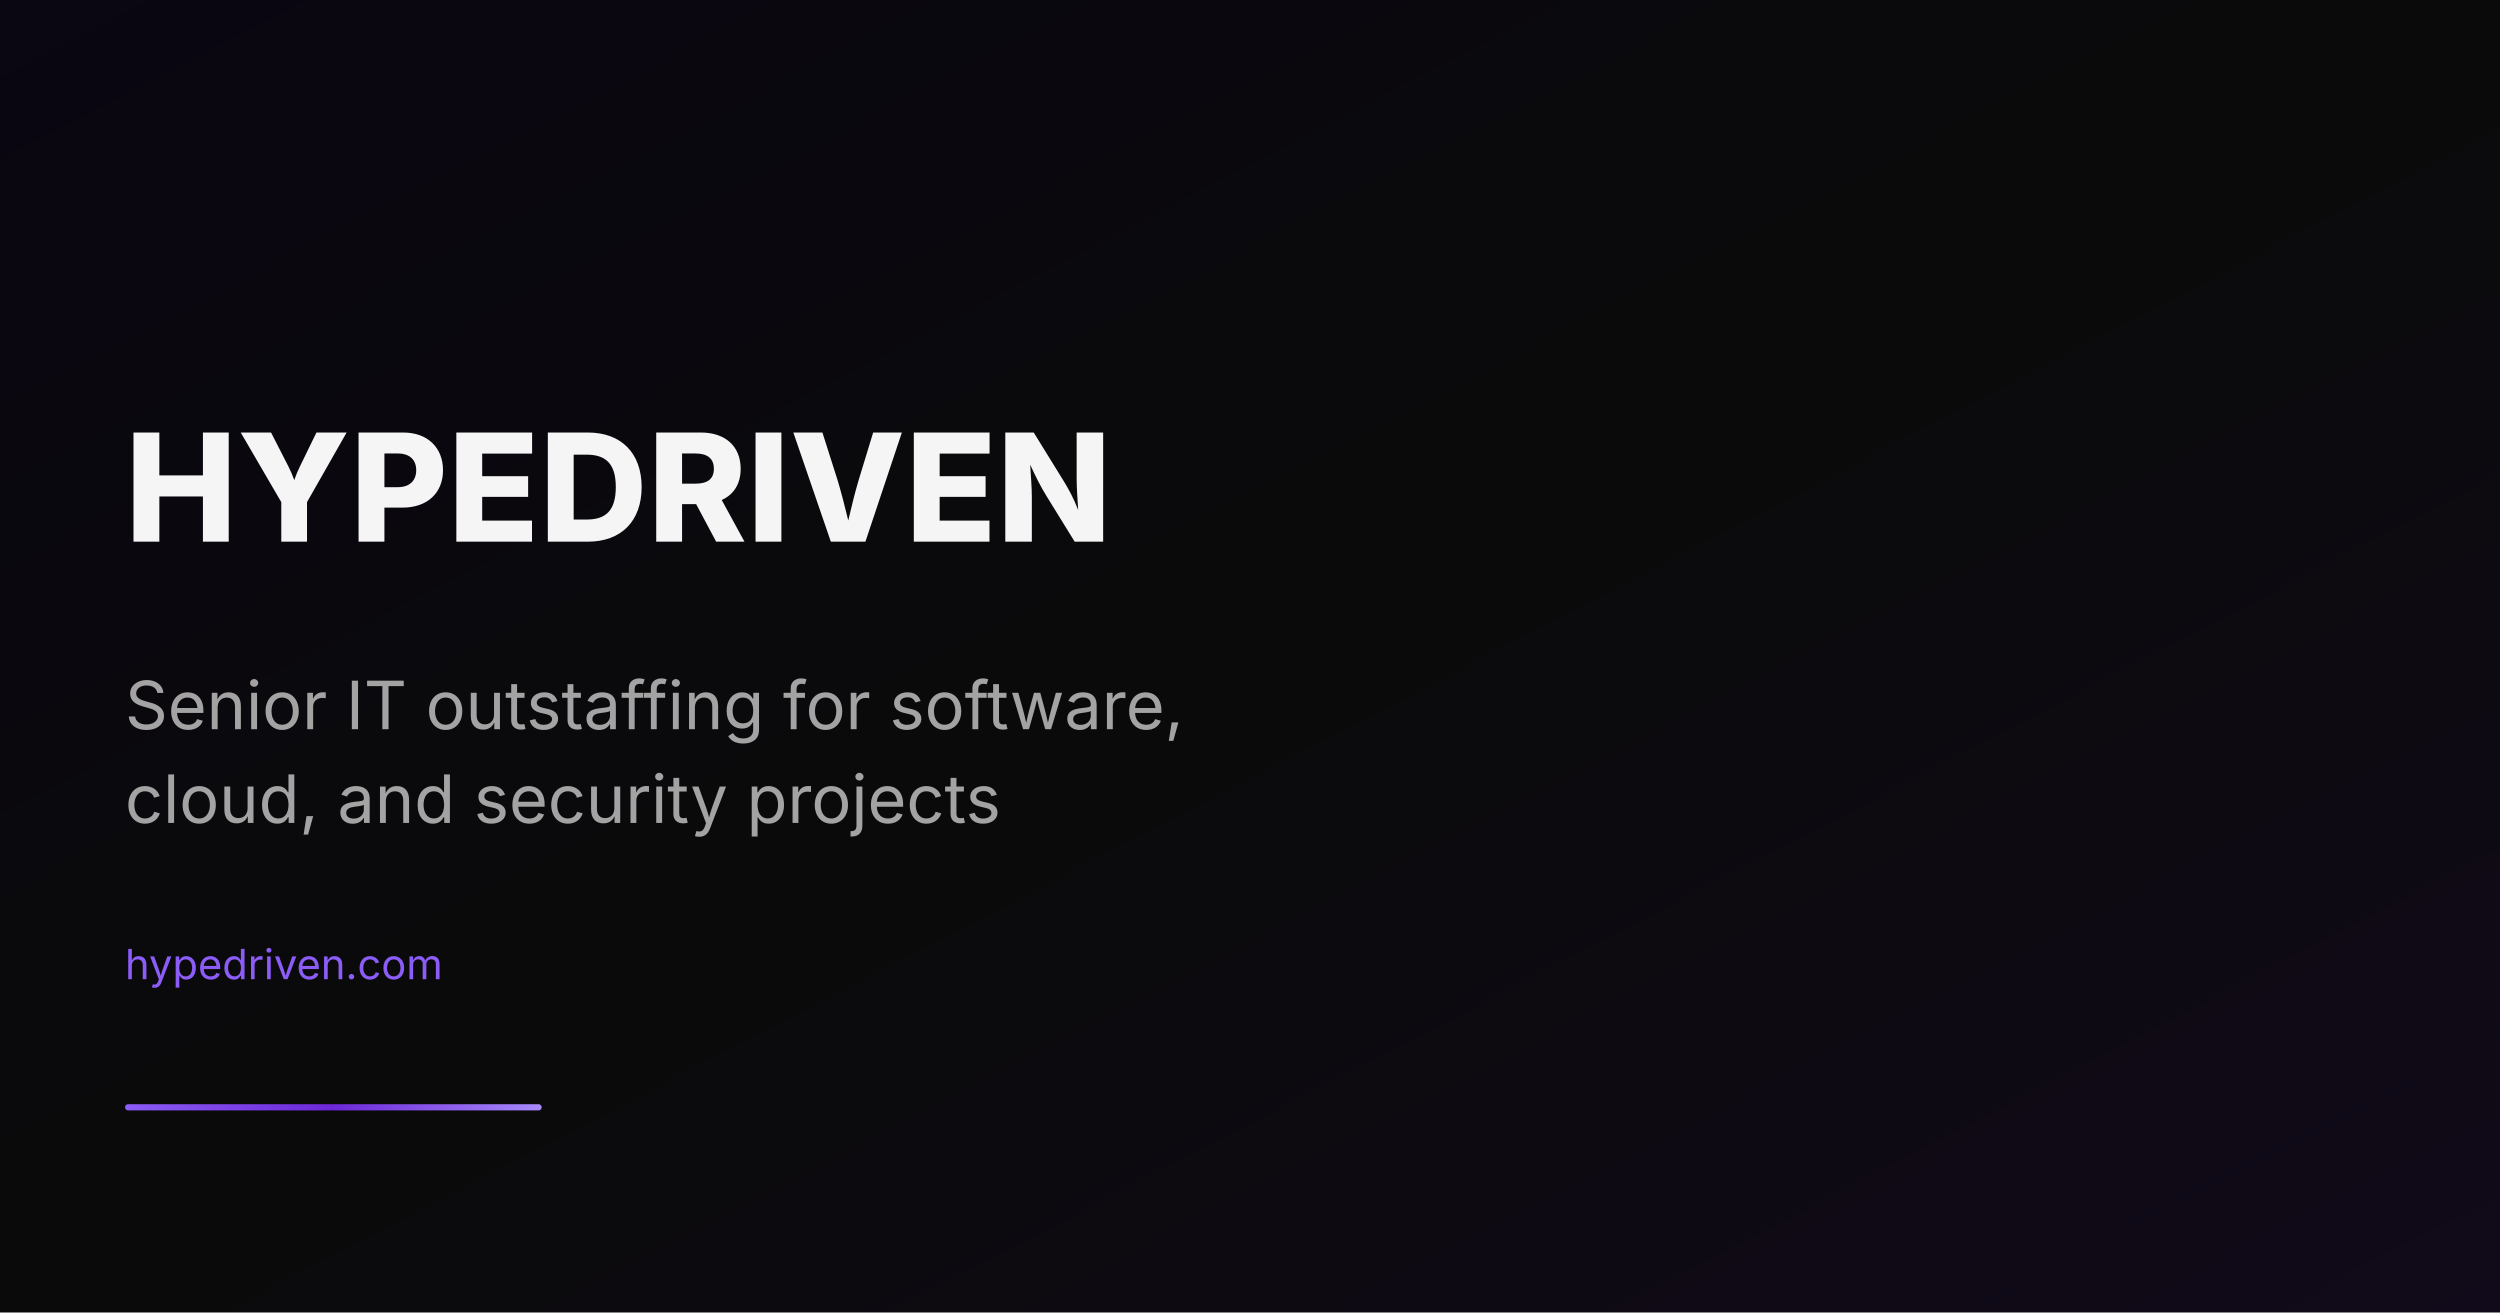
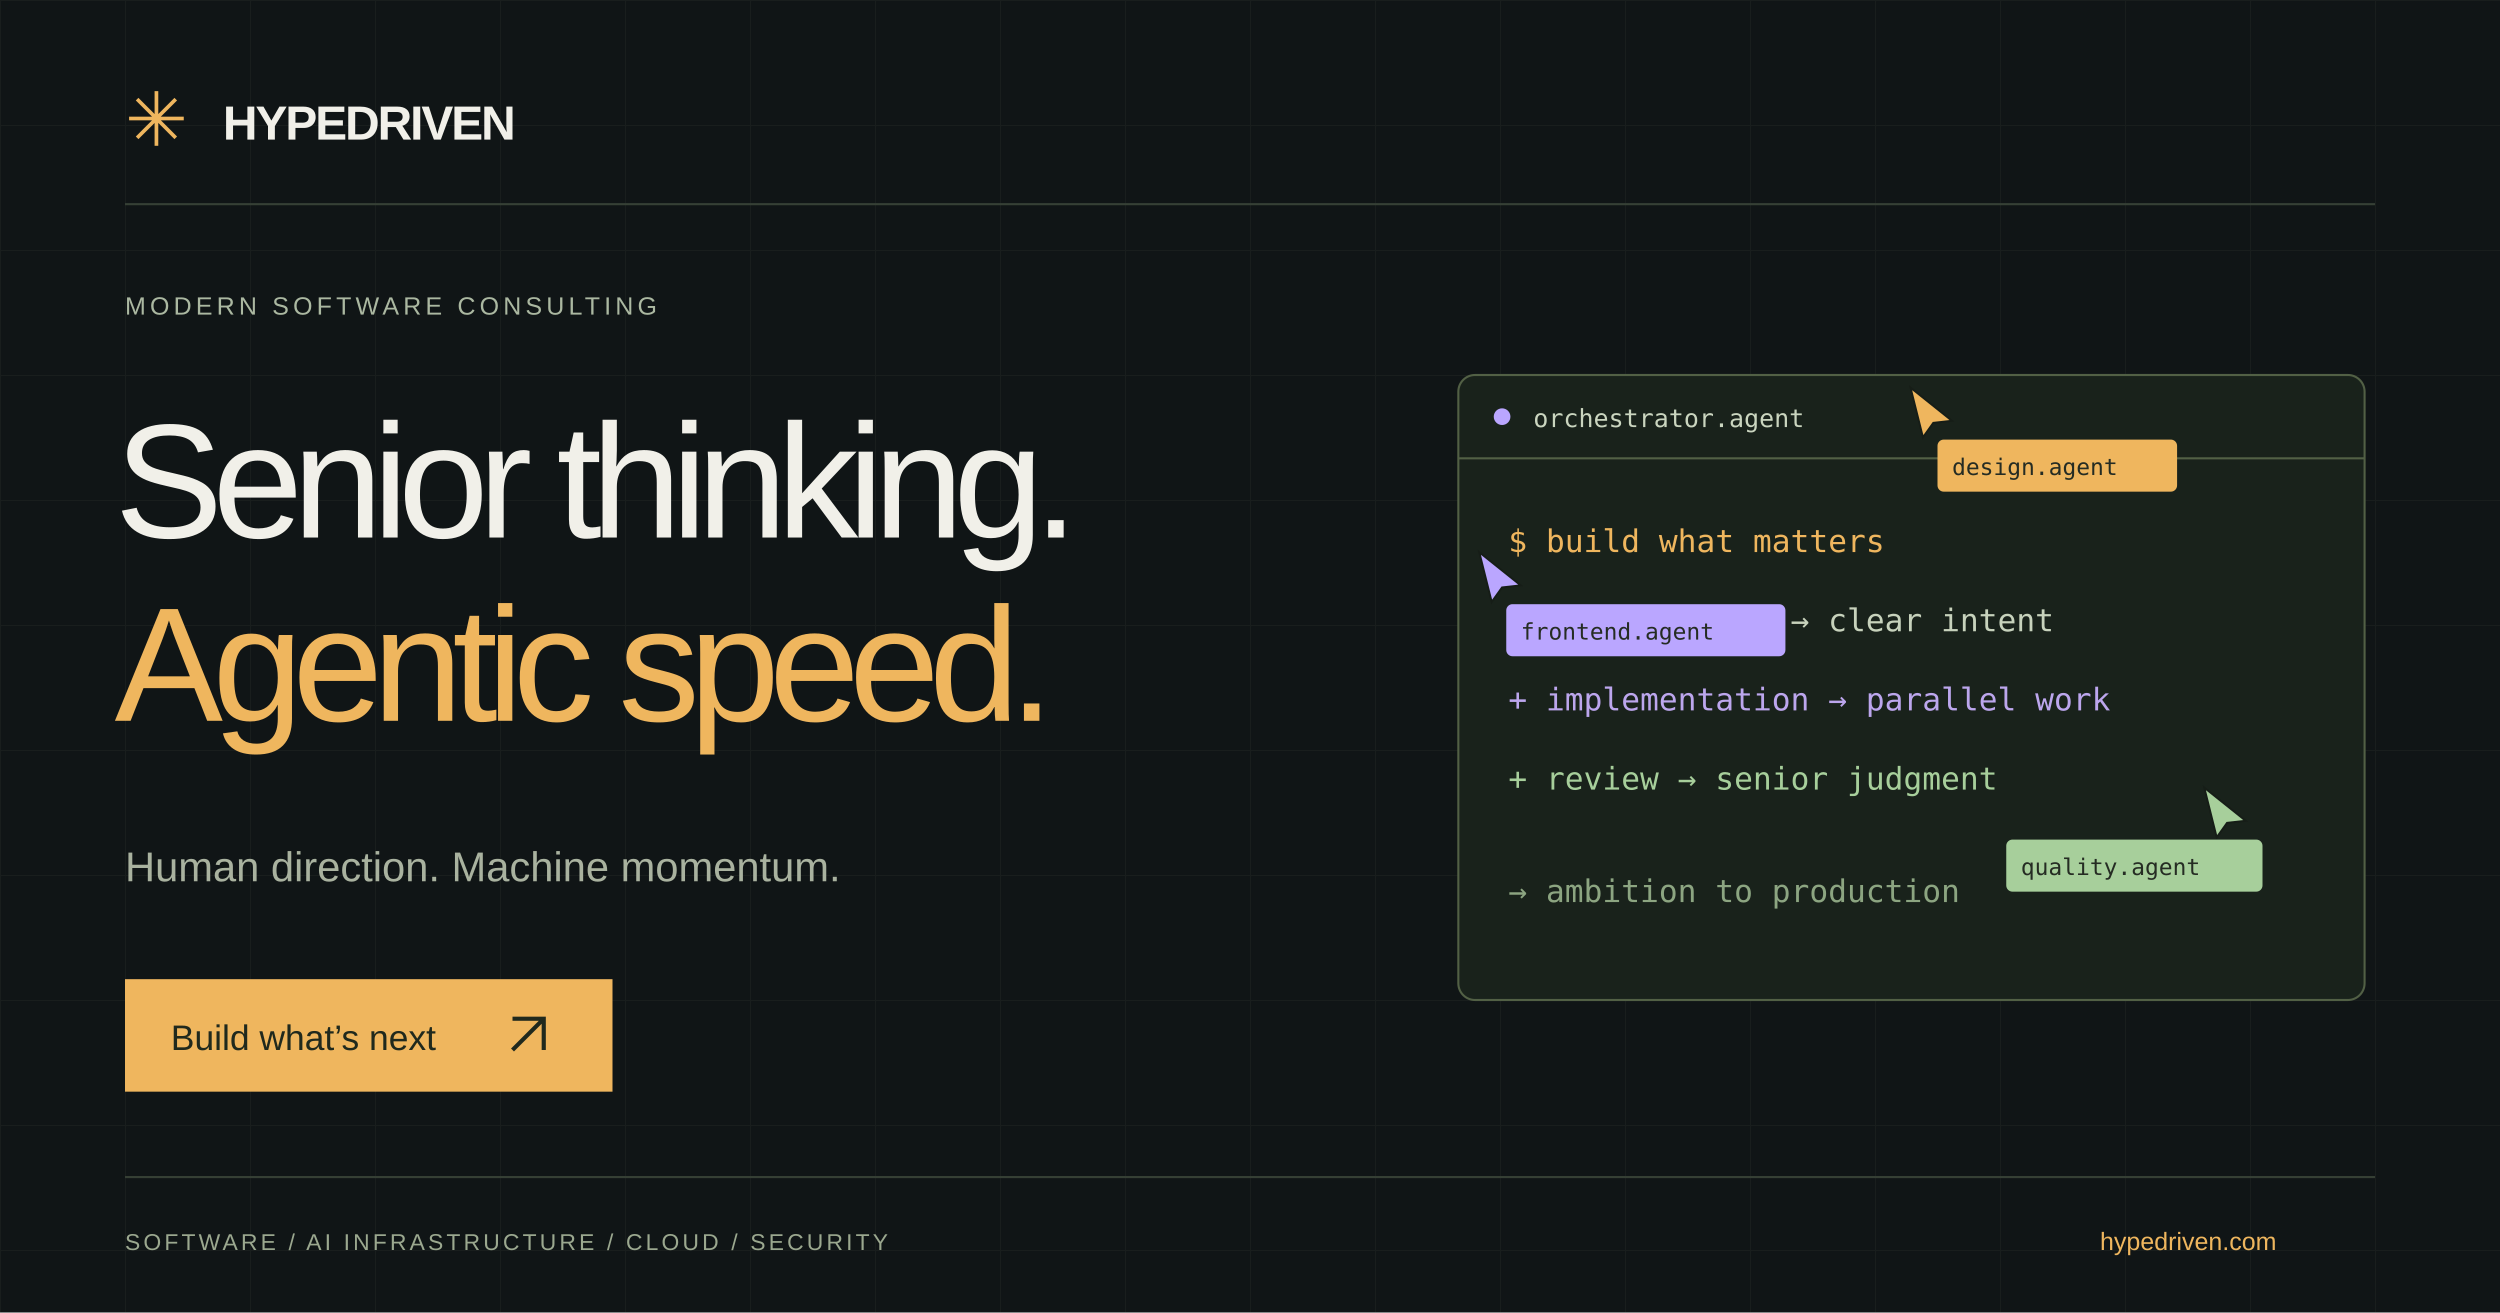
- <svg xmlns="http://www.w3.org/2000/svg" width="1200" height="630">
+ <svg xmlns="http://www.w3.org/2000/svg" width="1200" height="630" viewBox="0 0 1200 630">
  <defs>
-     <linearGradient id="bg" x1="0%" y1="0%" x2="100%" y2="100%">
-       <stop offset="0%" style="stop-color:#0a0612" />
-       <stop offset="50%" style="stop-color:#0a0a0a" />
-       <stop offset="100%" style="stop-color:#110a1a" />
-     </linearGradient>
-     <linearGradient id="accent" x1="0%" y1="0%" x2="100%" y2="0%">
-       <stop offset="0%" style="stop-color:#8b5cf6" />
-       <stop offset="50%" style="stop-color:#6d28d9" />
-       <stop offset="100%" style="stop-color:#a78bfa" />
-     </linearGradient>
+     <pattern id="grid" width="60" height="60" patternUnits="userSpaceOnUse">
+       <path d="M60 0H0V60" fill="none" stroke="#849078" stroke-opacity=".08" />
+     </pattern>
  </defs>
-   <rect width="1200" height="630" fill="url(#bg)" />
-   <rect x="60" y="530" width="200" height="3" fill="url(#accent)" rx="1.5" />
-   <text x="60" y="260" font-family="system-ui, -apple-system, sans-serif" font-size="72" font-weight="800" fill="#f5f5f5">HYPEDRIVEN</text>
-   <text x="60" y="350" font-family="system-ui, -apple-system, sans-serif" font-size="32" fill="#a3a3a3">Senior IT outstaffing for software,</text>
-   <text x="60" y="395" font-family="system-ui, -apple-system, sans-serif" font-size="32" fill="#a3a3a3">cloud, and security projects</text>
-   <text x="60" y="470" font-family="system-ui, -apple-system, sans-serif" font-size="20" fill="#8b5cf6">hypedriven.com</text>
+   <rect width="1200" height="630" fill="#101516" />
+   <rect width="1200" height="630" fill="url(#grid)" />
+   <g font-family="Arial,sans-serif">
+     <text x="60" y="70" fill="#efb65e" font-size="36">✳</text>
+     <text x="107" y="67" fill="#f1f0e9" font-size="23" font-weight="bold" letter-spacing="-1">HYPEDRIVEN</text>
+     <path d="M60 98H1140" stroke="#364035" />
+     <text x="60" y="151" fill="#abb8a1" font-size="12" letter-spacing="2">MODERN SOFTWARE CONSULTING</text>
+     <text x="55" y="258" fill="#f1f0e9" font-size="78" letter-spacing="-5">Senior thinking.</text>
+     <text x="55" y="346" fill="#efb65e" font-size="78" letter-spacing="-5">Agentic speed.</text>
+     <text x="60" y="423" fill="#a9b29f" font-size="20">Human direction. Machine momentum.</text>
+     <rect x="60" y="470" width="234" height="54" fill="#efb65e" />
+     <text x="82" y="504" fill="#20291d" font-size="17">Build what’s next</text>
+     <path d="M261 504v-15h-15m0 15 15-15" stroke="#20291d" stroke-width="2" fill="none" />
+     <g transform="translate(700 180)">
+       <rect width="435" height="300" rx="8" fill="#19221b" stroke="#526045" />
+       <path d="M0 40H435" stroke="#526045" />
+       <circle cx="21" cy="20" r="4" fill="#baa6ff" />
+       <text x="36" y="25" fill="#cad5bf" font-size="12" font-family="monospace">orchestrator.agent</text>
+       <g font-family="monospace" font-size="15">
+         <text x="24" y="85" fill="#efb65e">$ build what matters</text>
+         <text x="24" y="123" fill="#c7d2bc">+ architecture → clear intent</text>
+         <text x="24" y="161" fill="#bca6ed">+ implementation → parallel work</text>
+         <text x="24" y="199" fill="#a7cf9b">+ review → senior judgment</text>
+         <text x="24" y="253" fill="#8ca581">→ ambition to production</text>
+       </g>
+     </g>
+     <g transform="translate(710 265)">
+       <path d="M0 0 20 16 11 17 6 24Z" fill="#baa6ff" stroke="#161d17" />
+       <rect x="13" y="25" width="134" height="25" rx="3" fill="#baa6ff" />
+       <text x="20" y="42" fill="#252c23" font-family="monospace" font-size="11">frontend.agent</text>
+     </g>
+     <g transform="translate(1058 378)">
+       <path d="M0 0 20 16 11 17 6 24Z" fill="#a7cf9b" stroke="#161d17" />
+       <rect x="-95" y="25" width="123" height="25" rx="3" fill="#a7cf9b" />
+       <text x="-88" y="42" fill="#252c23" font-family="monospace" font-size="11">quality.agent</text>
+     </g>
+     <g transform="translate(917 186)">
+       <path d="M0 0 20 16 11 17 6 24Z" fill="#efb65e" stroke="#161d17" />
+       <rect x="13" y="25" width="115" height="25" rx="3" fill="#efb65e" />
+       <text x="20" y="42" fill="#252c23" font-family="monospace" font-size="11">design.agent</text>
+     </g>
+     <path d="M60 565H1140" stroke="#364035" />
+     <text x="60" y="600" fill="#9ba88f" font-size="11" letter-spacing="1.5">SOFTWARE / AI INFRASTRUCTURE / CLOUD / SECURITY</text>
+     <text x="1008" y="600" fill="#efb65e" font-size="12">hypedriven.com</text>
+   </g>
</svg>
